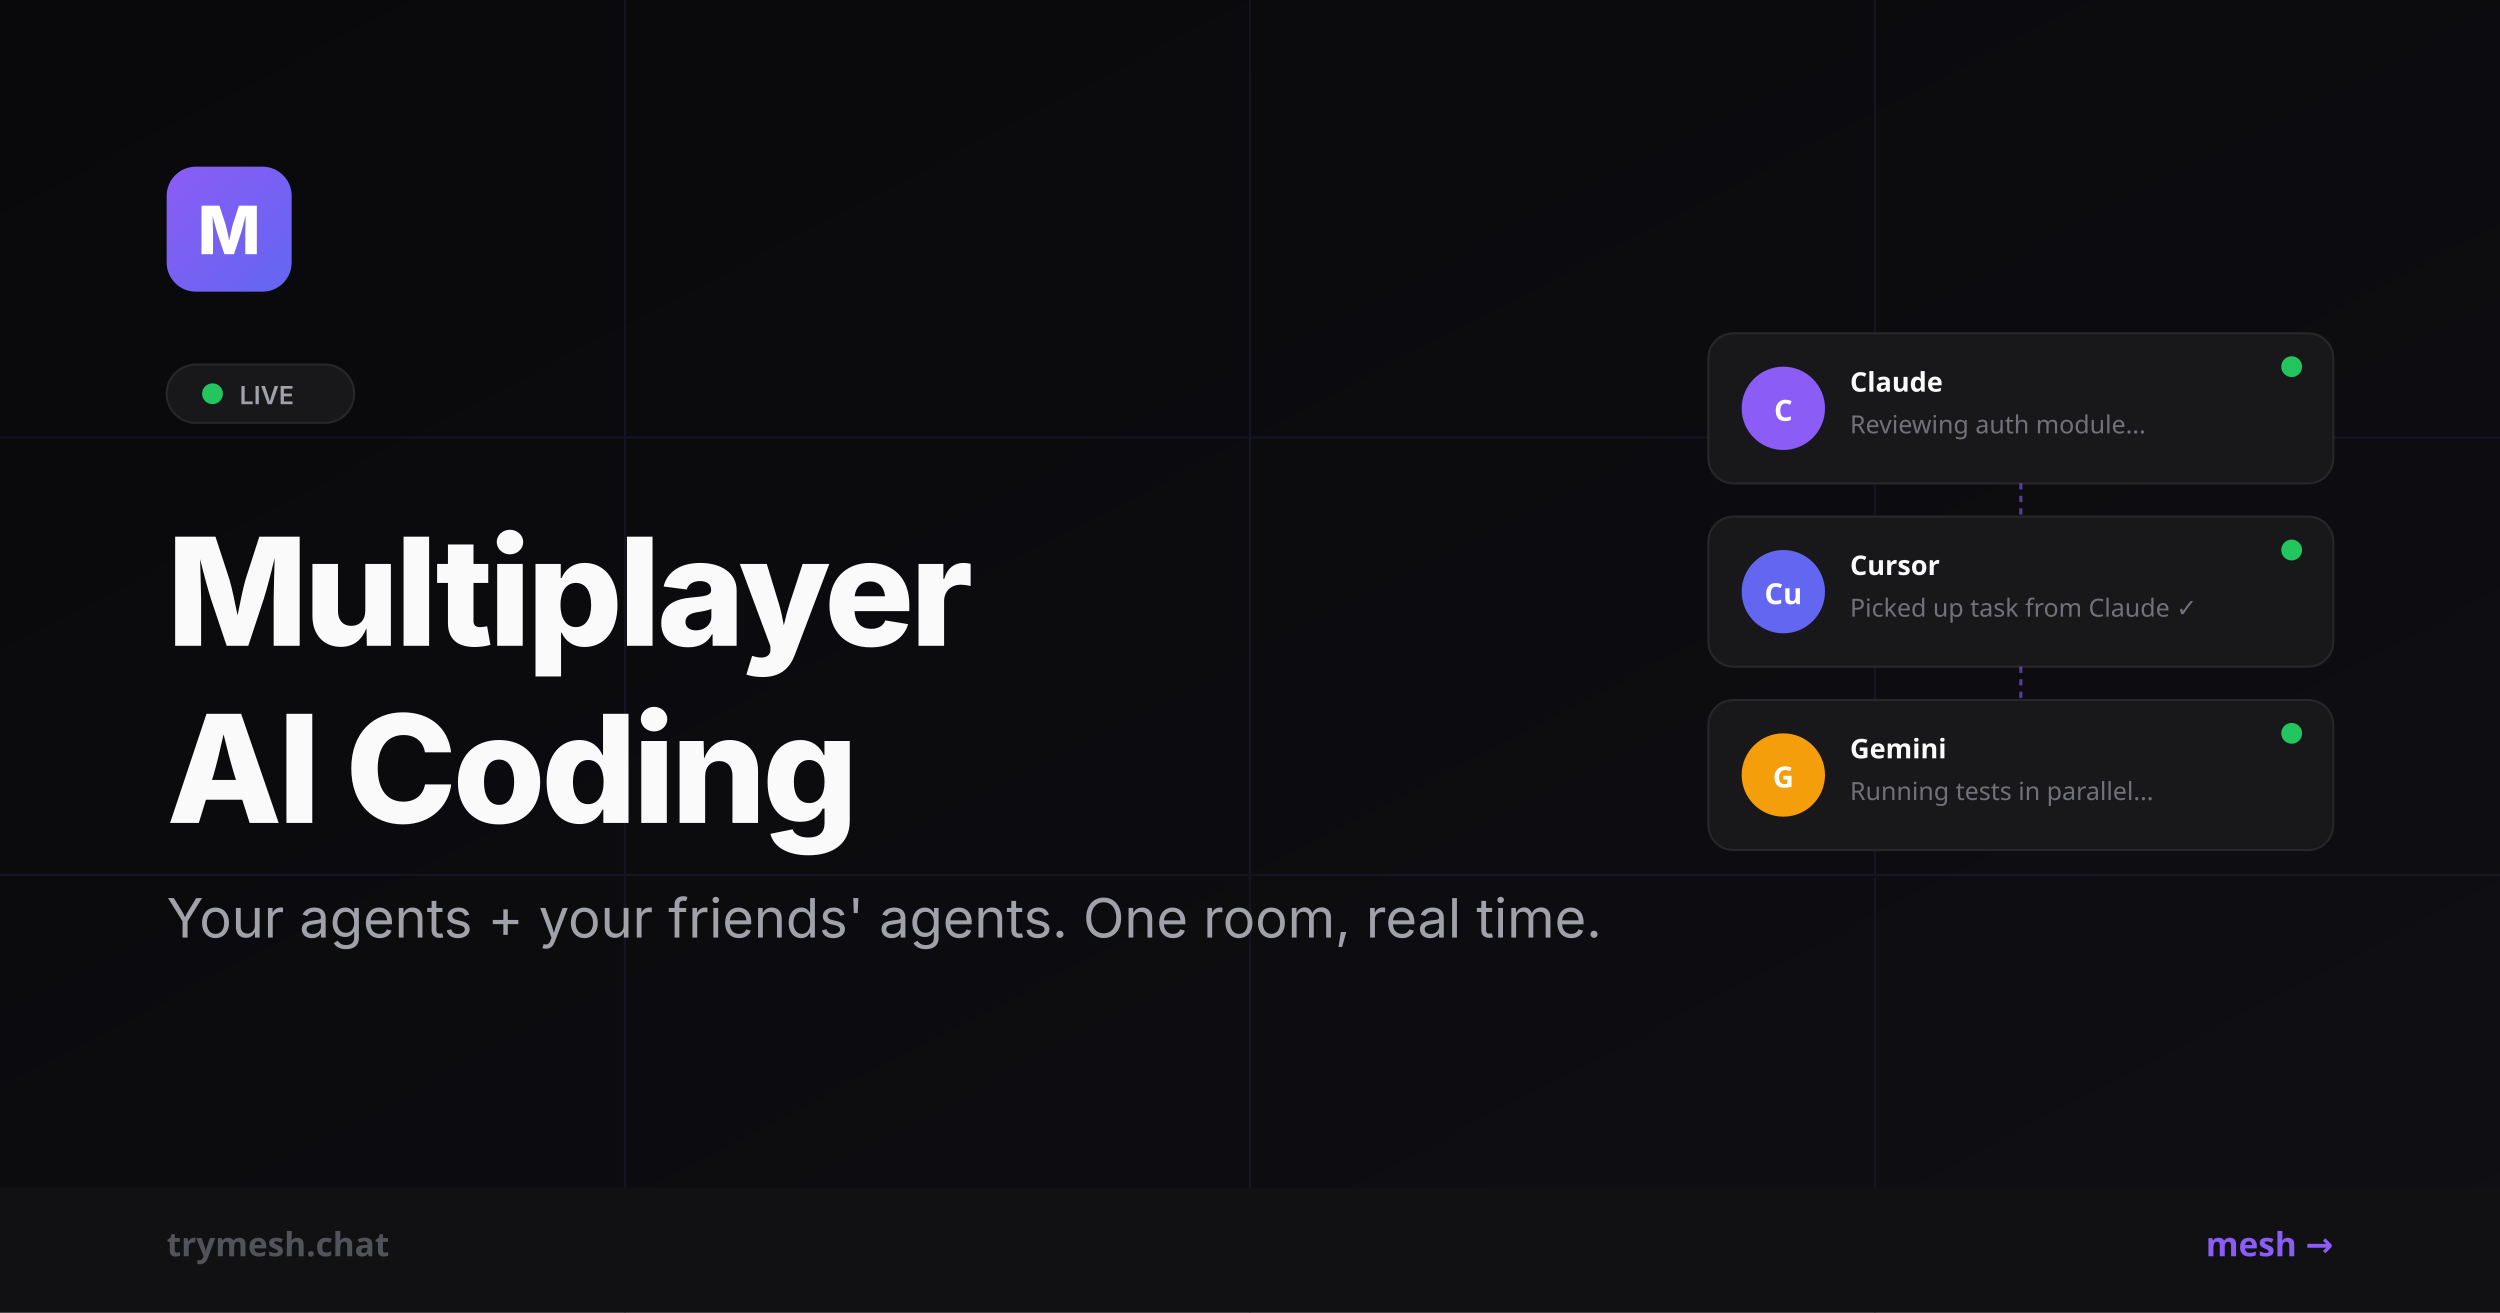
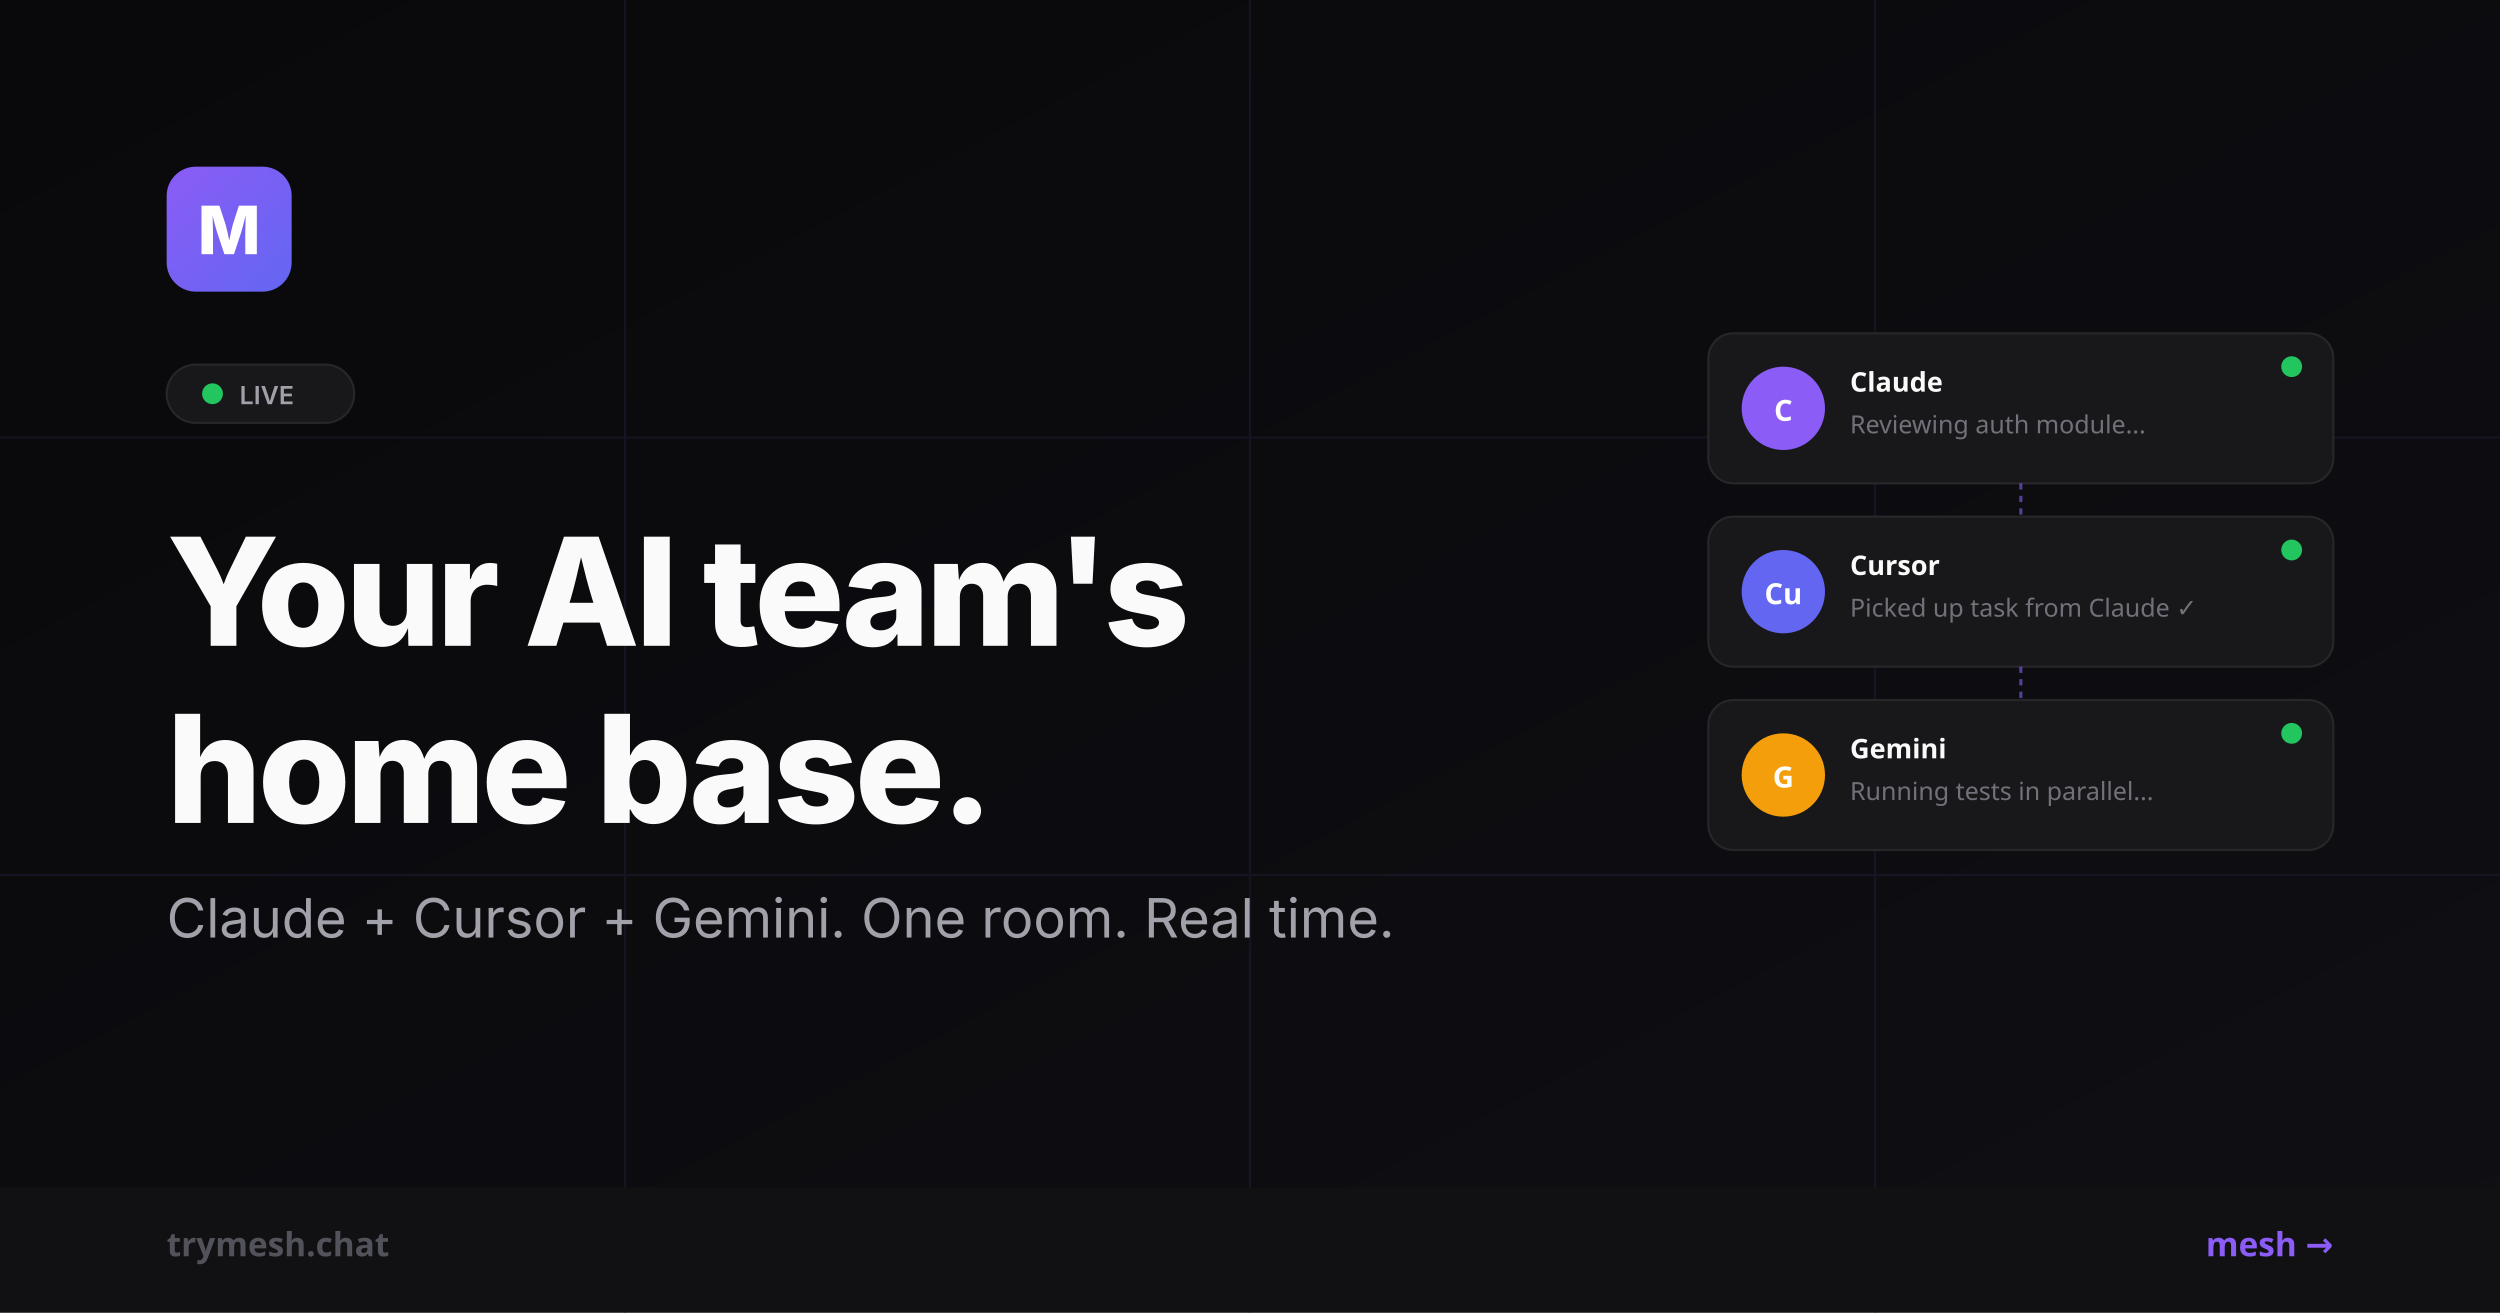
<svg xmlns="http://www.w3.org/2000/svg" width="1200" height="630" viewBox="0 0 1200 630">
  <defs>
    <linearGradient id="bg" x1="0" y1="0" x2="1" y2="1">
      <stop offset="0%" stop-color="#09090b" />
      <stop offset="100%" stop-color="#0f0f14" />
    </linearGradient>
    <linearGradient id="accent" x1="0" y1="0" x2="1" y2="1">
      <stop offset="0%" stop-color="#8b5cf6" />
      <stop offset="100%" stop-color="#6366f1" />
    </linearGradient>
  </defs>
  <rect width="1200" height="630" fill="url(#bg)" />
  <g stroke="#1a1a2e" stroke-width="1" opacity="0.6">
    <line x1="0" y1="210" x2="1200" y2="210" />
    <line x1="0" y1="420" x2="1200" y2="420" />
    <line x1="300" y1="0" x2="300" y2="630" />
    <line x1="600" y1="0" x2="600" y2="630" />
    <line x1="900" y1="0" x2="900" y2="630" />
  </g>
  <rect x="80" y="80" width="60" height="60" rx="14" fill="url(#accent)" />
  <text x="110" y="122" font-family="system-ui,-apple-system,sans-serif" font-size="32" font-weight="800" fill="white" text-anchor="middle">M</text>
  <rect x="80" y="175" width="90" height="28" rx="14" fill="#18181b" stroke="#27272a" stroke-width="1" />
  <circle cx="102" cy="189" r="5" fill="#22c55e">
    <animate attributeName="opacity" values="1;0.4;1" dur="2s" repeatCount="indefinite" />
  </circle>
  <text x="115" y="194" font-family="system-ui,-apple-system,sans-serif" font-size="12" font-weight="600" fill="#a1a1aa">LIVE</text>
-   <text x="80" y="310" font-family="system-ui,-apple-system,sans-serif" font-size="72" font-weight="800" fill="#fafafa" letter-spacing="-2">Multiplayer</text>
-   <text x="80" y="395" font-family="system-ui,-apple-system,sans-serif" font-size="72" font-weight="800" fill="#fafafa" letter-spacing="-2">AI Coding</text>
-   <text x="80" y="450" font-family="system-ui,-apple-system,sans-serif" font-size="26" fill="#a1a1aa">Your agents + your friends' agents. One room, real time.</text>
+   <text x="80" y="310" font-family="system-ui,-apple-system,sans-serif" font-size="72" font-weight="800" fill="#fafafa" letter-spacing="-2">Your AI team's</text>
+   <text x="80" y="395" font-family="system-ui,-apple-system,sans-serif" font-size="72" font-weight="800" fill="#fafafa" letter-spacing="-2">home base.</text>
+   <text x="80" y="450" font-family="system-ui,-apple-system,sans-serif" font-size="26" fill="#a1a1aa">Claude + Cursor + Gemini. One room. Real time.</text>
  <g transform="translate(820, 160)">
    <rect x="0" y="0" width="300" height="72" rx="12" fill="#18181b" stroke="#27272a" stroke-width="1" />
    <circle cx="36" cy="36" r="20" fill="#8b5cf6" />
    <text x="36" y="42" font-family="system-ui,sans-serif" font-size="14" font-weight="700" fill="white" text-anchor="middle">C</text>
    <text x="68" y="28" font-family="system-ui,sans-serif" font-size="13" font-weight="600" fill="#fafafa">Claude</text>
    <text x="68" y="48" font-family="system-ui,sans-serif" font-size="12" fill="#71717a">Reviewing auth module...</text>
    <circle cx="280" cy="16" r="5" fill="#22c55e" />
    <rect x="0" y="88" width="300" height="72" rx="12" fill="#18181b" stroke="#27272a" stroke-width="1" />
    <circle cx="36" cy="124" r="20" fill="#6366f1" />
    <text x="36" y="130" font-family="system-ui,sans-serif" font-size="14" font-weight="700" fill="white" text-anchor="middle">Cu</text>
    <text x="68" y="116" font-family="system-ui,sans-serif" font-size="13" font-weight="600" fill="#fafafa">Cursor</text>
    <text x="68" y="136" font-family="system-ui,sans-serif" font-size="12" fill="#71717a">Picked up task from Claude ✓</text>
    <circle cx="280" cy="104" r="5" fill="#22c55e" />
    <rect x="0" y="176" width="300" height="72" rx="12" fill="#18181b" stroke="#27272a" stroke-width="1" />
    <circle cx="36" cy="212" r="20" fill="#f59e0b" />
    <text x="36" y="218" font-family="system-ui,sans-serif" font-size="14" font-weight="700" fill="white" text-anchor="middle">G</text>
    <text x="68" y="204" font-family="system-ui,sans-serif" font-size="13" font-weight="600" fill="#fafafa">Gemini</text>
    <text x="68" y="224" font-family="system-ui,sans-serif" font-size="12" fill="#71717a">Running tests in parallel...</text>
    <circle cx="280" cy="192" r="5" fill="#22c55e" />
    <line x1="150" y1="72" x2="150" y2="88" stroke="#8b5cf6" stroke-width="1.5" stroke-dasharray="3,3" opacity="0.6" />
    <line x1="150" y1="160" x2="150" y2="176" stroke="#8b5cf6" stroke-width="1.5" stroke-dasharray="3,3" opacity="0.6" />
  </g>
  <rect x="0" y="570" width="1200" height="60" fill="#111113" />
  <text x="80" y="603" font-family="system-ui,sans-serif" font-size="16" font-weight="600" fill="#52525b">trymesh.chat</text>
  <text x="1120" y="603" font-family="system-ui,sans-serif" font-size="16" font-weight="700" fill="#8b5cf6" text-anchor="end">mesh →</text>
</svg>
